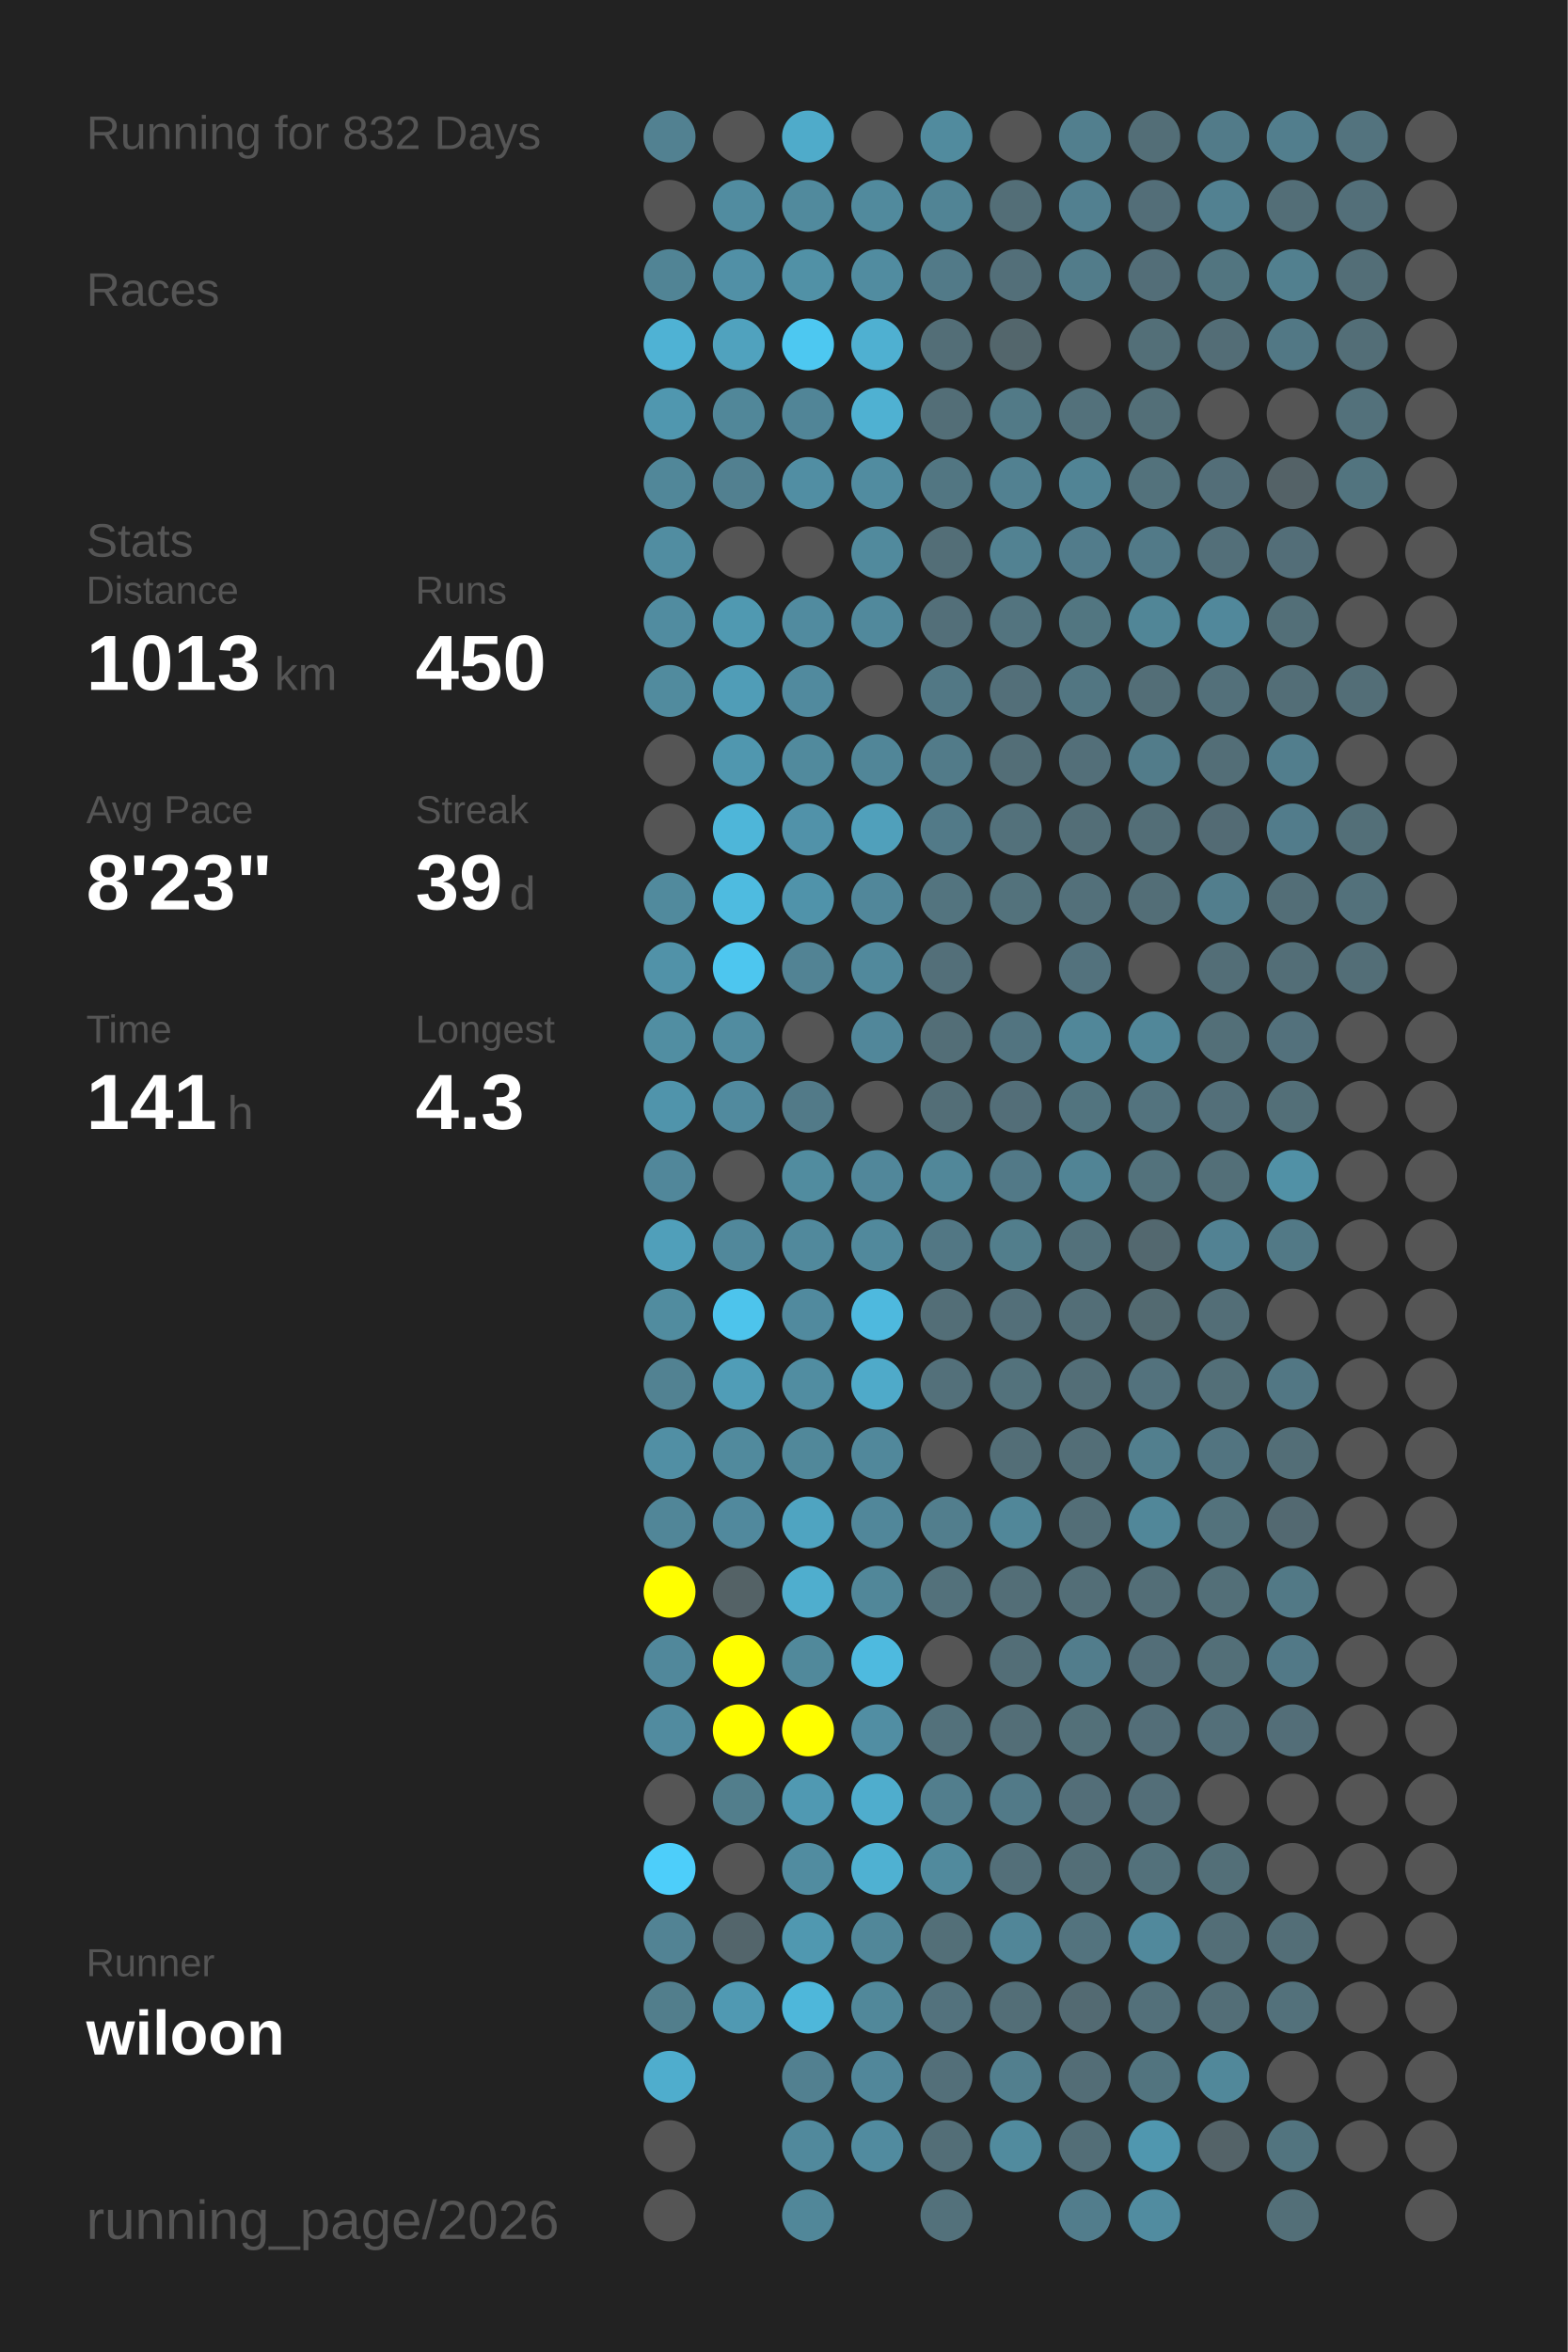
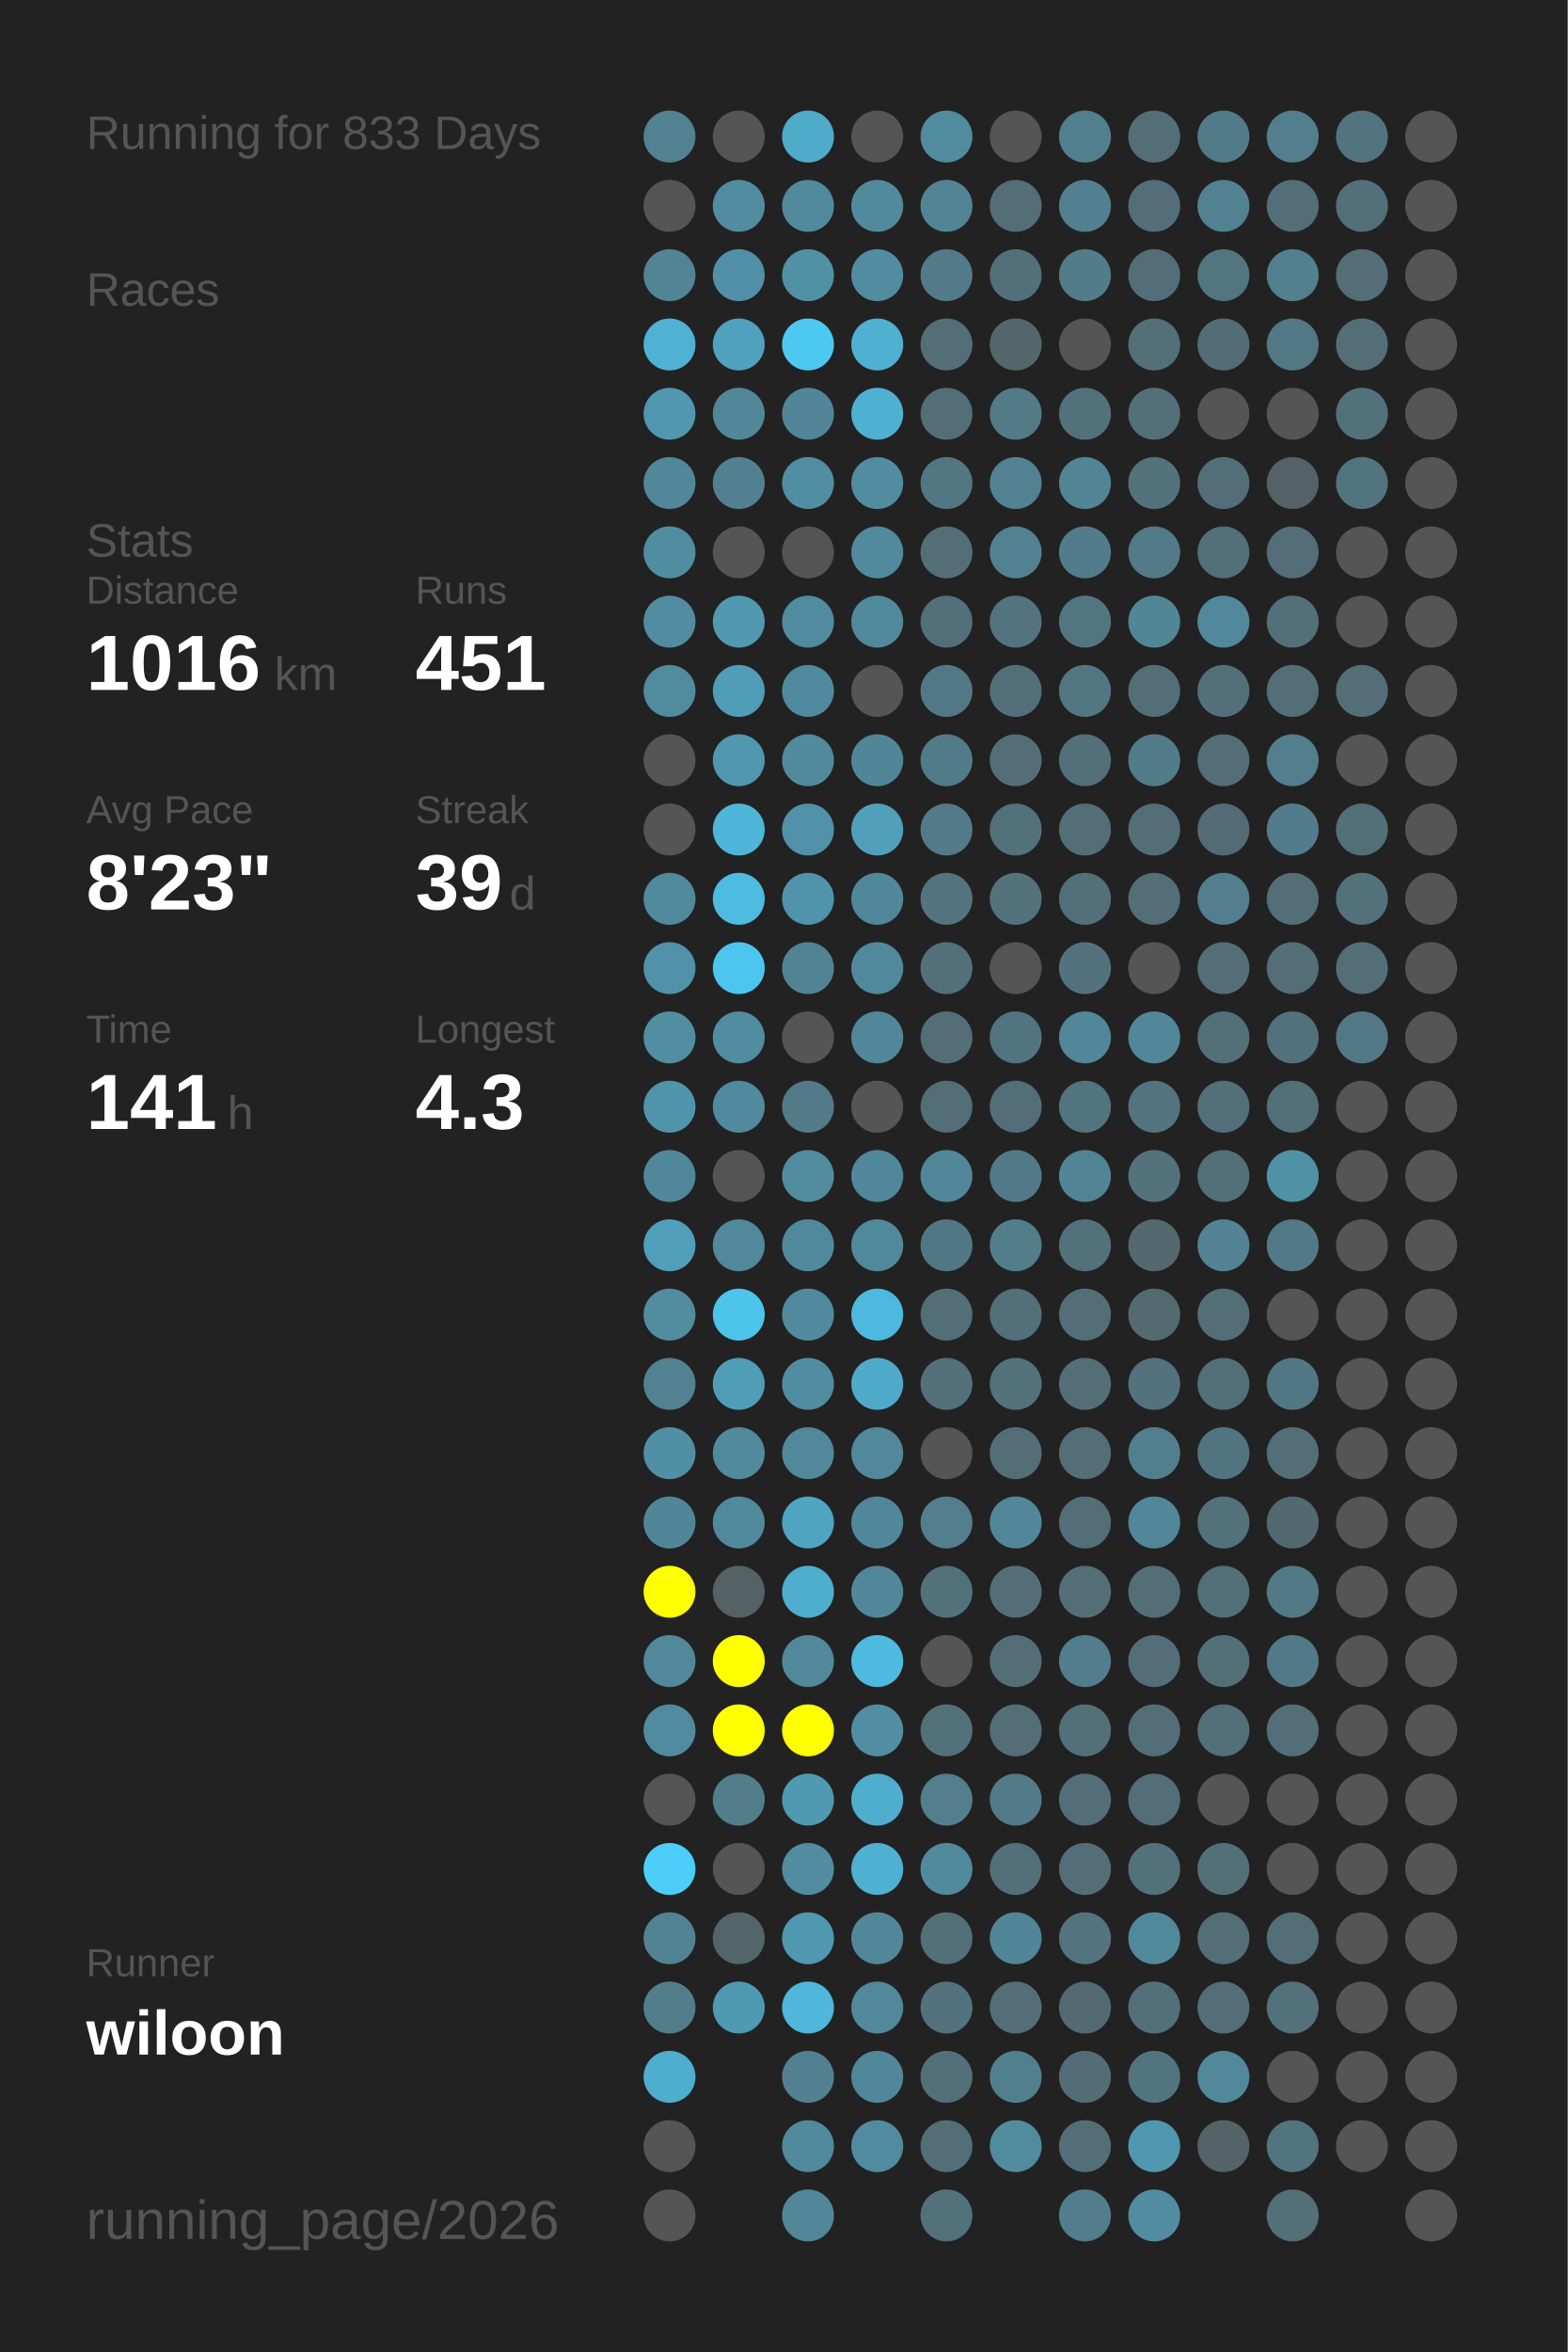
<svg xmlns="http://www.w3.org/2000/svg" baseProfile="full" height="300mm" version="1.1" viewBox="0,0,200,300" width="200mm">
  <defs />
  <rect fill="#222222" height="300" width="200" x="0" y="0" />
-   <text fill="#555555" style="font-size:6px; font-family:Arial;" x="11" y="19">Running for 832 Days</text>
+   <text fill="#555555" style="font-size:6px; font-family:Arial;" x="11" y="19">Running for 833 Days</text>
  <text fill="#555555" style="font-size:6px; font-family:Arial;" x="11" y="39">Races</text>
  <text fill="#555555" style="font-size:6px; font-family:Arial;" x="11" y="71">Stats</text>
  <text fill="#555555" style="font-size:5px; font-family:Arial;" x="11" y="77">Distance</text>
-   <text fill="#FFFFFF" style="font-size:10px; font-family:Arial; font-weight:bold;" x="11" y="88">1013</text>
+   <text fill="#FFFFFF" style="font-size:10px; font-family:Arial; font-weight:bold;" x="11" y="88">1016</text>
  <text fill="#555555" style="font-size:6px; font-family:Arial;" x="35" y="88">km</text>
  <text fill="#555555" style="font-size:5px; font-family:Arial;" x="53" y="77">Runs</text>
-   <text fill="#FFFFFF" style="font-size:10px; font-family:Arial; font-weight:bold;" x="53" y="88">450</text>
+   <text fill="#FFFFFF" style="font-size:10px; font-family:Arial; font-weight:bold;" x="53" y="88">451</text>
  <text fill="#555555" style="font-size:5px; font-family:Arial;" x="11" y="105">Avg Pace</text>
  <text fill="#FFFFFF" style="font-size:10px; font-family:Arial; font-weight:bold;" x="11" y="116">8'23"</text>
  <text fill="#555555" style="font-size:5px; font-family:Arial;" x="53" y="105">Streak</text>
  <text fill="#FFFFFF" style="font-size:10px; font-family:Arial; font-weight:bold;" x="53" y="116">39</text>
  <text fill="#555555" style="font-size:6px; font-family:Arial;" x="65" y="116">d</text>
  <text fill="#555555" style="font-size:5px; font-family:Arial;" x="11" y="133">Time</text>
  <text fill="#FFFFFF" style="font-size:10px; font-family:Arial; font-weight:bold;" x="11" y="144">141</text>
  <text fill="#555555" style="font-size:6px; font-family:Arial;" x="29" y="144">h</text>
  <text fill="#555555" style="font-size:5px; font-family:Arial;" x="53" y="133">Longest</text>
  <text fill="#FFFFFF" style="font-size:10px; font-family:Arial; font-weight:bold;" x="53" y="144">4.3</text>
  <text fill="#555555" style="font-size:5px; font-family:Arial;" x="11" y="252.065">Runner</text>
  <text fill="#FFFFFF" style="font-size:8px; font-family:Arial; font-weight:bold;" x="11" y="262.065">wiloon</text>
  <text fill="#555555" style="font-size:7px; font-family:Arial;" x="11" y="285.581">running_page/2026</text>
  <circle cx="85.417" cy="17.419" fill="#528191" r="3.312" />
  <circle cx="85.417" cy="26.258" fill="#555555" r="3.312" />
  <circle cx="85.417" cy="35.097" fill="#518495" r="3.312" />
  <circle cx="85.417" cy="43.935" fill="#4fb2d4" r="3.312" />
  <circle cx="85.417" cy="52.774" fill="#5097af" r="3.312" />
  <circle cx="85.417" cy="61.613" fill="#518799" r="3.312" />
  <circle cx="85.417" cy="70.452" fill="#518da1" r="3.312" />
  <circle cx="85.417" cy="79.29" fill="#518ca0" r="3.312" />
  <circle cx="85.417" cy="88.129" fill="#518b9e" r="3.312" />
  <circle cx="85.417" cy="96.968" fill="#555555" r="3.312" />
  <circle cx="85.417" cy="105.806" fill="#555555" r="3.312" />
  <circle cx="85.417" cy="114.645" fill="#518a9d" r="3.312" />
  <circle cx="85.417" cy="123.484" fill="#5192a8" r="3.312" />
  <circle cx="85.417" cy="132.323" fill="#518ea2" r="3.312" />
  <circle cx="85.417" cy="141.161" fill="#5094ab" r="3.312" />
  <circle cx="85.417" cy="150" fill="#51879a" r="3.312" />
  <circle cx="85.417" cy="158.839" fill="#509fba" r="3.312" />
  <circle cx="85.417" cy="167.677" fill="#518c9f" r="3.312" />
  <circle cx="85.417" cy="176.516" fill="#528292" r="3.312" />
  <circle cx="85.417" cy="185.355" fill="#518fa4" r="3.312" />
  <circle cx="85.417" cy="194.194" fill="#518698" r="3.312" />
  <circle cx="85.417" cy="203.032" fill="#FFFF00" r="3.312" />
  <circle cx="85.417" cy="211.871" fill="#51889b" r="3.312" />
  <circle cx="85.417" cy="220.71" fill="#518b9f" r="3.312" />
  <circle cx="85.417" cy="229.548" fill="#555555" r="3.312" />
  <circle cx="85.417" cy="238.387" fill="#4dcefa" r="3.312" />
  <circle cx="85.417" cy="247.226" fill="#528394" r="3.312" />
  <circle cx="85.417" cy="256.065" fill="#527e8c" r="3.312" />
  <circle cx="85.417" cy="264.903" fill="#4fadcd" r="3.312" />
  <circle cx="85.417" cy="273.742" fill="#555555" r="3.312" />
  <circle cx="85.417" cy="282.581" fill="#555555" r="3.312" />
  <circle cx="94.25" cy="17.419" fill="#555555" r="3.312" />
  <circle cx="94.25" cy="26.258" fill="#518ca0" r="3.312" />
  <circle cx="94.25" cy="35.097" fill="#5190a6" r="3.312" />
  <circle cx="94.25" cy="43.935" fill="#50a2be" r="3.312" />
  <circle cx="94.25" cy="52.774" fill="#518799" r="3.312" />
  <circle cx="94.25" cy="61.613" fill="#528090" r="3.312" />
  <circle cx="94.25" cy="70.452" fill="#555555" r="3.312" />
  <circle cx="94.25" cy="79.29" fill="#5099b1" r="3.312" />
  <circle cx="94.25" cy="88.129" fill="#509db7" r="3.312" />
  <circle cx="94.25" cy="96.968" fill="#5097af" r="3.312" />
  <circle cx="94.25" cy="105.806" fill="#4eb6d9" r="3.312" />
  <circle cx="94.25" cy="114.645" fill="#4ebbe0" r="3.312" />
  <circle cx="94.25" cy="123.484" fill="#4dc6ef" r="3.312" />
  <circle cx="94.25" cy="132.323" fill="#518ca0" r="3.312" />
  <circle cx="94.25" cy="141.161" fill="#518a9e" r="3.312" />
  <circle cx="94.25" cy="150" fill="#555555" r="3.312" />
  <circle cx="94.25" cy="158.839" fill="#51889b" r="3.312" />
  <circle cx="94.25" cy="167.677" fill="#4dc4ec" r="3.312" />
  <circle cx="94.25" cy="176.516" fill="#509db7" r="3.312" />
  <circle cx="94.25" cy="185.355" fill="#518a9d" r="3.312" />
  <circle cx="94.25" cy="194.194" fill="#51899d" r="3.312" />
  <circle cx="94.25" cy="203.032" fill="#546266" r="3.312" />
  <circle cx="94.25" cy="211.871" fill="#FFFF00" r="3.312" />
  <circle cx="94.25" cy="220.71" fill="#FFFF00" r="3.312" />
  <circle cx="94.25" cy="229.548" fill="#527e8c" r="3.312" />
  <circle cx="94.25" cy="238.387" fill="#555555" r="3.312" />
  <circle cx="94.25" cy="247.226" fill="#53656b" r="3.312" />
  <circle cx="94.25" cy="256.065" fill="#5099b2" r="3.312" />
  <circle cx="103.083" cy="17.419" fill="#4fabca" r="3.312" />
  <circle cx="103.083" cy="26.258" fill="#518a9d" r="3.312" />
  <circle cx="103.083" cy="35.097" fill="#5191a6" r="3.312" />
  <circle cx="103.083" cy="43.935" fill="#4dc8f1" r="3.312" />
  <circle cx="103.083" cy="52.774" fill="#518597" r="3.312" />
  <circle cx="103.083" cy="61.613" fill="#518ea3" r="3.312" />
  <circle cx="103.083" cy="70.452" fill="#555555" r="3.312" />
  <circle cx="103.083" cy="79.29" fill="#518b9f" r="3.312" />
  <circle cx="103.083" cy="88.129" fill="#518a9e" r="3.312" />
  <circle cx="103.083" cy="96.968" fill="#518a9d" r="3.312" />
  <circle cx="103.083" cy="105.806" fill="#5192a9" r="3.312" />
  <circle cx="103.083" cy="114.645" fill="#5093aa" r="3.312" />
  <circle cx="103.083" cy="123.484" fill="#528394" r="3.312" />
  <circle cx="103.083" cy="132.323" fill="#555555" r="3.312" />
  <circle cx="103.083" cy="141.161" fill="#527a88" r="3.312" />
  <circle cx="103.083" cy="150" fill="#518c9f" r="3.312" />
  <circle cx="103.083" cy="158.839" fill="#51899c" r="3.312" />
  <circle cx="103.083" cy="167.677" fill="#518a9e" r="3.312" />
  <circle cx="103.083" cy="176.516" fill="#518da1" r="3.312" />
  <circle cx="103.083" cy="185.355" fill="#51889a" r="3.312" />
  <circle cx="103.083" cy="194.194" fill="#4fa4c1" r="3.312" />
  <circle cx="103.083" cy="203.032" fill="#4faece" r="3.312" />
  <circle cx="103.083" cy="211.871" fill="#51899b" r="3.312" />
  <circle cx="103.083" cy="220.71" fill="#FFFF00" r="3.312" />
  <circle cx="103.083" cy="229.548" fill="#5099b2" r="3.312" />
  <circle cx="103.083" cy="238.387" fill="#518ca0" r="3.312" />
  <circle cx="103.083" cy="247.226" fill="#5098b0" r="3.312" />
  <circle cx="103.083" cy="256.065" fill="#4eb7da" r="3.312" />
  <circle cx="103.083" cy="264.903" fill="#528090" r="3.312" />
  <circle cx="103.083" cy="273.742" fill="#51899c" r="3.312" />
  <circle cx="103.083" cy="282.581" fill="#518799" r="3.312" />
  <circle cx="111.917" cy="17.419" fill="#555555" r="3.312" />
  <circle cx="111.917" cy="26.258" fill="#518a9d" r="3.312" />
  <circle cx="111.917" cy="35.097" fill="#518ca0" r="3.312" />
  <circle cx="111.917" cy="43.935" fill="#4fb0d1" r="3.312" />
  <circle cx="111.917" cy="52.774" fill="#4fb1d2" r="3.312" />
  <circle cx="111.917" cy="61.613" fill="#518ca0" r="3.312" />
  <circle cx="111.917" cy="70.452" fill="#518a9d" r="3.312" />
  <circle cx="111.917" cy="79.29" fill="#51899c" r="3.312" />
  <circle cx="111.917" cy="88.129" fill="#555555" r="3.312" />
  <circle cx="111.917" cy="96.968" fill="#518698" r="3.312" />
  <circle cx="111.917" cy="105.806" fill="#50a0bb" r="3.312" />
  <circle cx="111.917" cy="114.645" fill="#51879a" r="3.312" />
  <circle cx="111.917" cy="123.484" fill="#51899c" r="3.312" />
  <circle cx="111.917" cy="132.323" fill="#51879a" r="3.312" />
  <circle cx="111.917" cy="141.161" fill="#555555" r="3.312" />
  <circle cx="111.917" cy="150" fill="#51879a" r="3.312" />
  <circle cx="111.917" cy="158.839" fill="#51899c" r="3.312" />
  <circle cx="111.917" cy="167.677" fill="#4eb9de" r="3.312" />
  <circle cx="111.917" cy="176.516" fill="#4faac9" r="3.312" />
  <circle cx="111.917" cy="185.355" fill="#51889b" r="3.312" />
  <circle cx="111.917" cy="194.194" fill="#51879a" r="3.312" />
  <circle cx="111.917" cy="203.032" fill="#518799" r="3.312" />
  <circle cx="111.917" cy="211.871" fill="#4ebadf" r="3.312" />
  <circle cx="111.917" cy="220.71" fill="#518ea3" r="3.312" />
  <circle cx="111.917" cy="229.548" fill="#4fadcd" r="3.312" />
  <circle cx="111.917" cy="238.387" fill="#4fb1d2" r="3.312" />
  <circle cx="111.917" cy="247.226" fill="#518799" r="3.312" />
  <circle cx="111.917" cy="256.065" fill="#51889a" r="3.312" />
  <circle cx="111.917" cy="264.903" fill="#51879a" r="3.312" />
  <circle cx="111.917" cy="273.742" fill="#518b9f" r="3.312" />
  <circle cx="120.75" cy="17.419" fill="#518b9e" r="3.312" />
  <circle cx="120.75" cy="26.258" fill="#518495" r="3.312" />
  <circle cx="120.75" cy="35.097" fill="#527a88" r="3.312" />
  <circle cx="120.75" cy="43.935" fill="#536e77" r="3.312" />
  <circle cx="120.75" cy="52.774" fill="#536e77" r="3.312" />
  <circle cx="120.75" cy="61.613" fill="#527682" r="3.312" />
  <circle cx="120.75" cy="70.452" fill="#536e77" r="3.312" />
  <circle cx="120.75" cy="79.29" fill="#536f79" r="3.312" />
  <circle cx="120.75" cy="88.129" fill="#527885" r="3.312" />
  <circle cx="120.75" cy="96.968" fill="#527b89" r="3.312" />
  <circle cx="120.75" cy="105.806" fill="#527a88" r="3.312" />
  <circle cx="120.75" cy="114.645" fill="#53747f" r="3.312" />
  <circle cx="120.75" cy="123.484" fill="#536f79" r="3.312" />
  <circle cx="120.75" cy="132.323" fill="#536e77" r="3.312" />
  <circle cx="120.75" cy="141.161" fill="#536e77" r="3.312" />
  <circle cx="120.75" cy="150" fill="#518799" r="3.312" />
  <circle cx="120.75" cy="158.839" fill="#527784" r="3.312" />
  <circle cx="120.75" cy="167.677" fill="#536e77" r="3.312" />
  <circle cx="120.75" cy="176.516" fill="#53707a" r="3.312" />
  <circle cx="120.75" cy="185.355" fill="#555555" r="3.312" />
  <circle cx="120.75" cy="194.194" fill="#527e8d" r="3.312" />
  <circle cx="120.75" cy="203.032" fill="#53717b" r="3.312" />
  <circle cx="120.75" cy="211.871" fill="#555555" r="3.312" />
  <circle cx="120.75" cy="220.71" fill="#53717b" r="3.312" />
  <circle cx="120.75" cy="229.548" fill="#527e8d" r="3.312" />
  <circle cx="120.75" cy="238.387" fill="#518a9d" r="3.312" />
  <circle cx="120.75" cy="247.226" fill="#536f78" r="3.312" />
  <circle cx="120.75" cy="256.065" fill="#53727d" r="3.312" />
  <circle cx="120.75" cy="264.903" fill="#536f79" r="3.312" />
  <circle cx="120.75" cy="273.742" fill="#536e77" r="3.312" />
  <circle cx="120.75" cy="282.581" fill="#53717b" r="3.312" />
  <circle cx="129.583" cy="17.419" fill="#555555" r="3.312" />
  <circle cx="129.583" cy="26.258" fill="#536e77" r="3.312" />
  <circle cx="129.583" cy="35.097" fill="#536f79" r="3.312" />
  <circle cx="129.583" cy="43.935" fill="#53666c" r="3.312" />
  <circle cx="129.583" cy="52.774" fill="#527a87" r="3.312" />
  <circle cx="129.583" cy="61.613" fill="#528191" r="3.312" />
  <circle cx="129.583" cy="70.452" fill="#528292" r="3.312" />
  <circle cx="129.583" cy="79.29" fill="#53747f" r="3.312" />
  <circle cx="129.583" cy="88.129" fill="#536f79" r="3.312" />
  <circle cx="129.583" cy="96.968" fill="#536e77" r="3.312" />
  <circle cx="129.583" cy="105.806" fill="#53717b" r="3.312" />
  <circle cx="129.583" cy="114.645" fill="#53727c" r="3.312" />
  <circle cx="129.583" cy="123.484" fill="#555555" r="3.312" />
  <circle cx="129.583" cy="132.323" fill="#527480" r="3.312" />
  <circle cx="129.583" cy="141.161" fill="#536e78" r="3.312" />
  <circle cx="129.583" cy="150" fill="#527987" r="3.312" />
  <circle cx="129.583" cy="158.839" fill="#527e8c" r="3.312" />
  <circle cx="129.583" cy="167.677" fill="#536f79" r="3.312" />
  <circle cx="129.583" cy="176.516" fill="#53727c" r="3.312" />
  <circle cx="129.583" cy="185.355" fill="#536e77" r="3.312" />
  <circle cx="129.583" cy="194.194" fill="#518799" r="3.312" />
  <circle cx="129.583" cy="203.032" fill="#536e77" r="3.312" />
  <circle cx="129.583" cy="211.871" fill="#536e77" r="3.312" />
  <circle cx="129.583" cy="220.71" fill="#536e77" r="3.312" />
  <circle cx="129.583" cy="229.548" fill="#527a88" r="3.312" />
  <circle cx="129.583" cy="238.387" fill="#536f79" r="3.312" />
  <circle cx="129.583" cy="247.226" fill="#518698" r="3.312" />
  <circle cx="129.583" cy="256.065" fill="#536e77" r="3.312" />
  <circle cx="129.583" cy="264.903" fill="#527f8e" r="3.312" />
  <circle cx="129.583" cy="273.742" fill="#518b9e" r="3.312" />
  <circle cx="138.417" cy="17.419" fill="#527f8e" r="3.312" />
  <circle cx="138.417" cy="26.258" fill="#528090" r="3.312" />
  <circle cx="138.417" cy="35.097" fill="#527c8a" r="3.312" />
  <circle cx="138.417" cy="43.935" fill="#555555" r="3.312" />
  <circle cx="138.417" cy="52.774" fill="#53717b" r="3.312" />
  <circle cx="138.417" cy="61.613" fill="#518495" r="3.312" />
  <circle cx="138.417" cy="70.452" fill="#527c8b" r="3.312" />
  <circle cx="138.417" cy="79.29" fill="#527681" r="3.312" />
  <circle cx="138.417" cy="88.129" fill="#527682" r="3.312" />
  <circle cx="138.417" cy="96.968" fill="#536f79" r="3.312" />
  <circle cx="138.417" cy="105.806" fill="#536e77" r="3.312" />
  <circle cx="138.417" cy="114.645" fill="#53707a" r="3.312" />
  <circle cx="138.417" cy="123.484" fill="#53727d" r="3.312" />
  <circle cx="138.417" cy="132.323" fill="#518799" r="3.312" />
  <circle cx="138.417" cy="141.161" fill="#52747f" r="3.312" />
  <circle cx="138.417" cy="150" fill="#518495" r="3.312" />
  <circle cx="138.417" cy="158.839" fill="#53717b" r="3.312" />
  <circle cx="138.417" cy="167.677" fill="#536e77" r="3.312" />
  <circle cx="138.417" cy="176.516" fill="#536e77" r="3.312" />
  <circle cx="138.417" cy="185.355" fill="#536e77" r="3.312" />
  <circle cx="138.417" cy="194.194" fill="#536e77" r="3.312" />
  <circle cx="138.417" cy="203.032" fill="#536e77" r="3.312" />
  <circle cx="138.417" cy="211.871" fill="#527d8c" r="3.312" />
  <circle cx="138.417" cy="220.71" fill="#537079" r="3.312" />
  <circle cx="138.417" cy="229.548" fill="#536e78" r="3.312" />
  <circle cx="138.417" cy="238.387" fill="#536e77" r="3.312" />
  <circle cx="138.417" cy="247.226" fill="#53737e" r="3.312" />
  <circle cx="138.417" cy="256.065" fill="#536a72" r="3.312" />
  <circle cx="138.417" cy="264.903" fill="#536d76" r="3.312" />
  <circle cx="138.417" cy="273.742" fill="#536e77" r="3.312" />
  <circle cx="138.417" cy="282.581" fill="#527d8c" r="3.312" />
  <circle cx="147.25" cy="17.419" fill="#536e77" r="3.312" />
  <circle cx="147.25" cy="26.258" fill="#536e78" r="3.312" />
  <circle cx="147.25" cy="35.097" fill="#536e78" r="3.312" />
  <circle cx="147.25" cy="43.935" fill="#536f78" r="3.312" />
  <circle cx="147.25" cy="52.774" fill="#536f78" r="3.312" />
  <circle cx="147.25" cy="61.613" fill="#53727c" r="3.312" />
  <circle cx="147.25" cy="70.452" fill="#527a88" r="3.312" />
  <circle cx="147.25" cy="79.29" fill="#518697" r="3.312" />
  <circle cx="147.25" cy="88.129" fill="#536e77" r="3.312" />
  <circle cx="147.25" cy="96.968" fill="#527c8a" r="3.312" />
  <circle cx="147.25" cy="105.806" fill="#536e77" r="3.312" />
  <circle cx="147.25" cy="114.645" fill="#536e77" r="3.312" />
  <circle cx="147.25" cy="123.484" fill="#555555" r="3.312" />
  <circle cx="147.25" cy="132.323" fill="#518799" r="3.312" />
  <circle cx="147.25" cy="141.161" fill="#53737e" r="3.312" />
  <circle cx="147.25" cy="150" fill="#53727c" r="3.312" />
  <circle cx="147.25" cy="158.839" fill="#53686f" r="3.312" />
  <circle cx="147.25" cy="167.677" fill="#536a71" r="3.312" />
  <circle cx="147.25" cy="176.516" fill="#53727d" r="3.312" />
  <circle cx="147.25" cy="185.355" fill="#527f8e" r="3.312" />
  <circle cx="147.25" cy="194.194" fill="#518799" r="3.312" />
  <circle cx="147.25" cy="203.032" fill="#536e77" r="3.312" />
  <circle cx="147.25" cy="211.871" fill="#536e78" r="3.312" />
  <circle cx="147.25" cy="220.71" fill="#536e78" r="3.312" />
  <circle cx="147.25" cy="229.548" fill="#536e78" r="3.312" />
  <circle cx="147.25" cy="238.387" fill="#53717b" r="3.312" />
  <circle cx="147.25" cy="247.226" fill="#51899c" r="3.312" />
  <circle cx="147.25" cy="256.065" fill="#53707a" r="3.312" />
  <circle cx="147.25" cy="264.903" fill="#52747f" r="3.312" />
  <circle cx="147.25" cy="273.742" fill="#5097af" r="3.312" />
  <circle cx="147.25" cy="282.581" fill="#518ca0" r="3.312" />
  <circle cx="156.083" cy="17.419" fill="#527b89" r="3.312" />
  <circle cx="156.083" cy="26.258" fill="#528191" r="3.312" />
  <circle cx="156.083" cy="35.097" fill="#527580" r="3.312" />
  <circle cx="156.083" cy="43.935" fill="#536d76" r="3.312" />
  <circle cx="156.083" cy="52.774" fill="#555555" r="3.312" />
  <circle cx="156.083" cy="61.613" fill="#536e78" r="3.312" />
  <circle cx="156.083" cy="70.452" fill="#536f79" r="3.312" />
  <circle cx="156.083" cy="79.29" fill="#51889b" r="3.312" />
  <circle cx="156.083" cy="88.129" fill="#53707a" r="3.312" />
  <circle cx="156.083" cy="96.968" fill="#536e77" r="3.312" />
  <circle cx="156.083" cy="105.806" fill="#536b74" r="3.312" />
  <circle cx="156.083" cy="114.645" fill="#527e8d" r="3.312" />
  <circle cx="156.083" cy="123.484" fill="#536e77" r="3.312" />
  <circle cx="156.083" cy="132.323" fill="#536f78" r="3.312" />
  <circle cx="156.083" cy="141.161" fill="#536f79" r="3.312" />
  <circle cx="156.083" cy="150" fill="#536f78" r="3.312" />
  <circle cx="156.083" cy="158.839" fill="#528293" r="3.312" />
  <circle cx="156.083" cy="167.677" fill="#536e77" r="3.312" />
  <circle cx="156.083" cy="176.516" fill="#536f78" r="3.312" />
  <circle cx="156.083" cy="185.355" fill="#527480" r="3.312" />
  <circle cx="156.083" cy="194.194" fill="#53727c" r="3.312" />
  <circle cx="156.083" cy="203.032" fill="#536f78" r="3.312" />
  <circle cx="156.083" cy="211.871" fill="#536f78" r="3.312" />
  <circle cx="156.083" cy="220.71" fill="#536f79" r="3.312" />
  <circle cx="156.083" cy="229.548" fill="#555555" r="3.312" />
  <circle cx="156.083" cy="238.387" fill="#536f78" r="3.312" />
  <circle cx="156.083" cy="247.226" fill="#536e77" r="3.312" />
  <circle cx="156.083" cy="256.065" fill="#536e77" r="3.312" />
  <circle cx="156.083" cy="264.903" fill="#51889a" r="3.312" />
  <circle cx="156.083" cy="273.742" fill="#546368" r="3.312" />
  <circle cx="164.917" cy="17.419" fill="#527e8d" r="3.312" />
  <circle cx="164.917" cy="26.258" fill="#536e77" r="3.312" />
  <circle cx="164.917" cy="35.097" fill="#52808f" r="3.312" />
  <circle cx="164.917" cy="43.935" fill="#527885" r="3.312" />
  <circle cx="164.917" cy="52.774" fill="#555555" r="3.312" />
  <circle cx="164.917" cy="61.613" fill="#546267" r="3.312" />
  <circle cx="164.917" cy="70.452" fill="#536e78" r="3.312" />
  <circle cx="164.917" cy="79.29" fill="#536f78" r="3.312" />
  <circle cx="164.917" cy="88.129" fill="#536e77" r="3.312" />
  <circle cx="164.917" cy="96.968" fill="#527e8d" r="3.312" />
  <circle cx="164.917" cy="105.806" fill="#527c8b" r="3.312" />
  <circle cx="164.917" cy="114.645" fill="#536e77" r="3.312" />
  <circle cx="164.917" cy="123.484" fill="#536e77" r="3.312" />
  <circle cx="164.917" cy="132.323" fill="#53717c" r="3.312" />
  <circle cx="164.917" cy="141.161" fill="#536f78" r="3.312" />
  <circle cx="164.917" cy="150" fill="#5191a6" r="3.312" />
  <circle cx="164.917" cy="158.839" fill="#527986" r="3.312" />
  <circle cx="164.917" cy="167.677" fill="#555555" r="3.312" />
  <circle cx="164.917" cy="176.516" fill="#527784" r="3.312" />
  <circle cx="164.917" cy="185.355" fill="#536e77" r="3.312" />
  <circle cx="164.917" cy="194.194" fill="#536971" r="3.312" />
  <circle cx="164.917" cy="203.032" fill="#527986" r="3.312" />
  <circle cx="164.917" cy="211.871" fill="#527987" r="3.312" />
  <circle cx="164.917" cy="220.71" fill="#536e78" r="3.312" />
  <circle cx="164.917" cy="229.548" fill="#555555" r="3.312" />
  <circle cx="164.917" cy="238.387" fill="#555555" r="3.312" />
  <circle cx="164.917" cy="247.226" fill="#536e77" r="3.312" />
  <circle cx="164.917" cy="256.065" fill="#53717b" r="3.312" />
  <circle cx="164.917" cy="264.903" fill="#555555" r="3.312" />
  <circle cx="164.917" cy="273.742" fill="#52747f" r="3.312" />
  <circle cx="164.917" cy="282.581" fill="#536f78" r="3.312" />
  <circle cx="173.75" cy="17.419" fill="#53737e" r="3.312" />
  <circle cx="173.75" cy="26.258" fill="#536f79" r="3.312" />
  <circle cx="173.75" cy="35.097" fill="#536e77" r="3.312" />
  <circle cx="173.75" cy="43.935" fill="#536e77" r="3.312" />
  <circle cx="173.75" cy="52.774" fill="#53717b" r="3.312" />
  <circle cx="173.75" cy="61.613" fill="#52747f" r="3.312" />
  <circle cx="173.75" cy="70.452" fill="#555555" r="3.312" />
  <circle cx="173.75" cy="79.29" fill="#555555" r="3.312" />
  <circle cx="173.75" cy="88.129" fill="#536e77" r="3.312" />
  <circle cx="173.75" cy="96.968" fill="#555555" r="3.312" />
  <circle cx="173.75" cy="105.806" fill="#536f78" r="3.312" />
  <circle cx="173.75" cy="114.645" fill="#53717b" r="3.312" />
  <circle cx="173.75" cy="123.484" fill="#536e77" r="3.312" />
-   <circle cx="173.75" cy="132.323" fill="#555555" r="3.312" />
+   <circle cx="173.75" cy="132.323" fill="#527885" r="3.312" />
  <circle cx="173.75" cy="141.161" fill="#555555" r="3.312" />
  <circle cx="173.75" cy="150" fill="#555555" r="3.312" />
  <circle cx="173.75" cy="158.839" fill="#555555" r="3.312" />
  <circle cx="173.75" cy="167.677" fill="#555555" r="3.312" />
  <circle cx="173.75" cy="176.516" fill="#555555" r="3.312" />
  <circle cx="173.75" cy="185.355" fill="#555555" r="3.312" />
  <circle cx="173.75" cy="194.194" fill="#555555" r="3.312" />
  <circle cx="173.75" cy="203.032" fill="#555555" r="3.312" />
  <circle cx="173.75" cy="211.871" fill="#555555" r="3.312" />
  <circle cx="173.75" cy="220.71" fill="#555555" r="3.312" />
  <circle cx="173.75" cy="229.548" fill="#555555" r="3.312" />
  <circle cx="173.75" cy="238.387" fill="#555555" r="3.312" />
  <circle cx="173.75" cy="247.226" fill="#555555" r="3.312" />
  <circle cx="173.75" cy="256.065" fill="#555555" r="3.312" />
  <circle cx="173.75" cy="264.903" fill="#555555" r="3.312" />
  <circle cx="173.75" cy="273.742" fill="#555555" r="3.312" />
  <circle cx="182.583" cy="17.419" fill="#555555" r="3.312" />
  <circle cx="182.583" cy="26.258" fill="#555555" r="3.312" />
  <circle cx="182.583" cy="35.097" fill="#555555" r="3.312" />
  <circle cx="182.583" cy="43.935" fill="#555555" r="3.312" />
  <circle cx="182.583" cy="52.774" fill="#555555" r="3.312" />
  <circle cx="182.583" cy="61.613" fill="#555555" r="3.312" />
  <circle cx="182.583" cy="70.452" fill="#555555" r="3.312" />
  <circle cx="182.583" cy="79.29" fill="#555555" r="3.312" />
  <circle cx="182.583" cy="88.129" fill="#555555" r="3.312" />
  <circle cx="182.583" cy="96.968" fill="#555555" r="3.312" />
  <circle cx="182.583" cy="105.806" fill="#555555" r="3.312" />
  <circle cx="182.583" cy="114.645" fill="#555555" r="3.312" />
  <circle cx="182.583" cy="123.484" fill="#555555" r="3.312" />
  <circle cx="182.583" cy="132.323" fill="#555555" r="3.312" />
  <circle cx="182.583" cy="141.161" fill="#555555" r="3.312" />
  <circle cx="182.583" cy="150" fill="#555555" r="3.312" />
  <circle cx="182.583" cy="158.839" fill="#555555" r="3.312" />
  <circle cx="182.583" cy="167.677" fill="#555555" r="3.312" />
  <circle cx="182.583" cy="176.516" fill="#555555" r="3.312" />
  <circle cx="182.583" cy="185.355" fill="#555555" r="3.312" />
  <circle cx="182.583" cy="194.194" fill="#555555" r="3.312" />
  <circle cx="182.583" cy="203.032" fill="#555555" r="3.312" />
  <circle cx="182.583" cy="211.871" fill="#555555" r="3.312" />
  <circle cx="182.583" cy="220.71" fill="#555555" r="3.312" />
  <circle cx="182.583" cy="229.548" fill="#555555" r="3.312" />
  <circle cx="182.583" cy="238.387" fill="#555555" r="3.312" />
  <circle cx="182.583" cy="247.226" fill="#555555" r="3.312" />
  <circle cx="182.583" cy="256.065" fill="#555555" r="3.312" />
  <circle cx="182.583" cy="264.903" fill="#555555" r="3.312" />
  <circle cx="182.583" cy="273.742" fill="#555555" r="3.312" />
  <circle cx="182.583" cy="282.581" fill="#555555" r="3.312" />
</svg>
